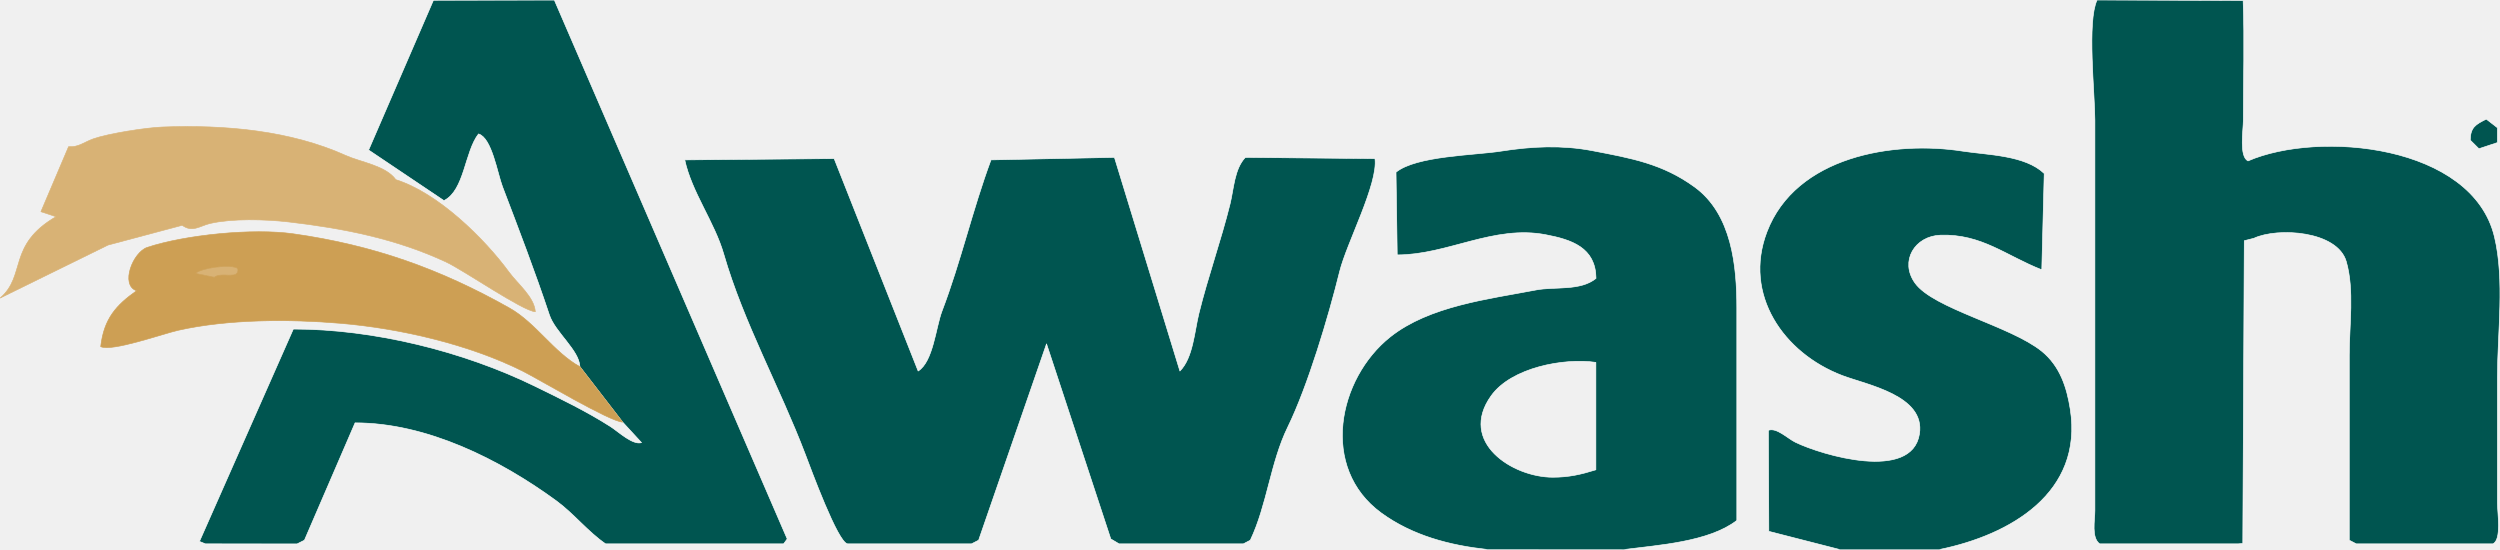
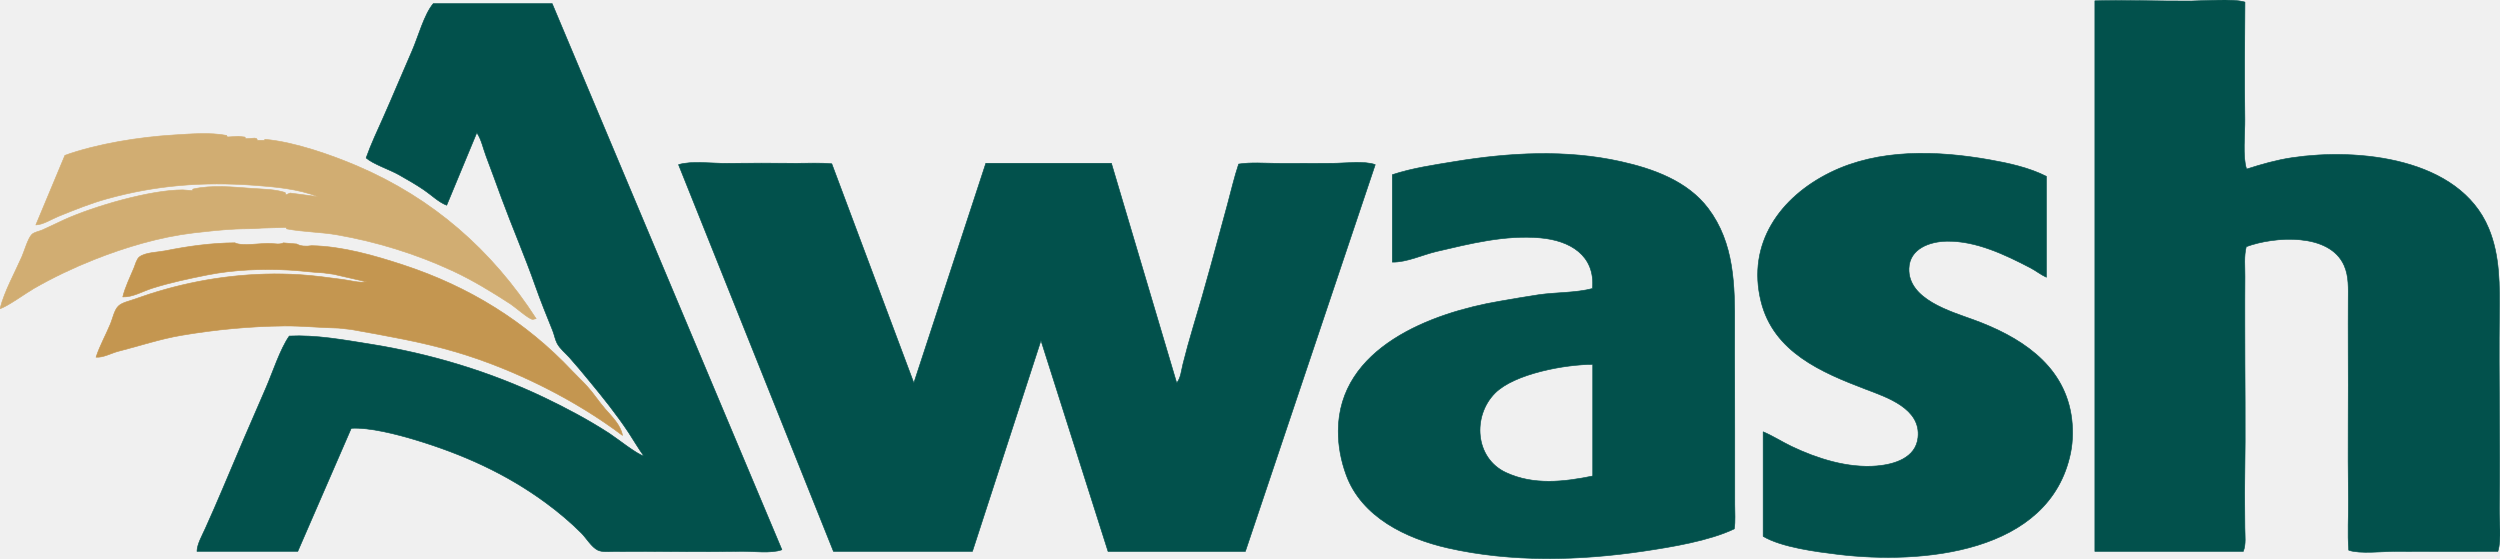
- <svg xmlns="http://www.w3.org/2000/svg" width="1024" height="225.092" viewBox="0 0 1024 225.092" fill="none">
-   <defs>
-     <clipPath id="clip_path_1">
-       <rect width="1024" height="225.092" />
-     </clipPath>
-   </defs>
-   <g clip-path="url(#clip_path_1)">
-     <path d="M95.827 0.111C112.338 0.083 128.85 0.055 145.361 0.027C177.165 73.608 208.941 147.189 240.745 220.742C240.246 221.435 239.775 222.1 239.276 222.765C214.952 222.765 190.656 222.765 166.36 222.765C159.074 217.778 153.312 210.353 146.137 205.117C122.949 188.191 93.112 173.203 63.746 173.203C56.82 189.216 49.922 205.256 42.996 221.269C41.999 221.767 40.974 222.266 39.976 222.792C27.454 222.792 14.96 222.792 2.438 222.765C1.635 222.432 0.831 222.1 0 221.767C12.827 192.762 25.626 163.784 38.453 134.778C71.365 134.778 107.961 143.809 137.41 158.188C147.882 163.313 158.52 168.438 168.41 174.754C171.624 176.832 177.469 182.4 181.071 181.292C178.494 178.494 175.918 175.696 173.342 172.898C167.496 165.335 161.678 157.772 155.833 150.209C155.584 143.477 145.693 136.08 143.339 129.016C137.438 111.313 130.844 94.081 124.112 76.434C122.035 70.977 119.763 56.487 114.305 54.853C108.598 62.222 108.598 77.958 100.149 82.169C89.871 75.27 79.593 68.345 69.287 61.446C78.152 41.001 86.989 20.556 95.827 0.111ZM777.28 0C797.199 0.055 817.146 0.111 837.092 0.194C837.702 16.511 837.176 32.967 837.176 49.312C837.176 53.33 835.375 64.134 839.087 65.907C868.148 53.302 931.008 59.203 940.039 97.018C944.278 114.721 941.258 136.246 941.258 154.503C941.258 171.707 941.258 188.883 941.258 206.087C941.258 210.104 943.059 221.158 939.374 222.765C920.73 222.765 902.085 222.765 883.441 222.765C882.471 222.266 881.501 221.768 880.559 221.269C880.559 195.975 880.559 170.682 880.559 145.389C880.559 133.282 882.693 118.738 879.34 107.158C875.711 94.525 851.221 93.056 841.497 97.6C840.195 97.932 838.865 98.265 837.563 98.597C837.369 139.931 837.148 181.265 836.954 222.599C836.317 222.654 835.68 222.71 835.042 222.765C816.148 222.765 797.227 222.765 778.333 222.765C774.842 220.216 776.366 213.152 776.366 209.135C776.366 196.64 776.366 184.174 776.366 171.707C776.366 130.9 776.366 90.092 776.366 49.312C776.366 38.286 773.069 8.644 777.28 0ZM936.687 48.787C938.211 49.978 939.735 51.141 941.258 52.333C941.258 54.355 941.258 56.377 941.258 58.4C938.71 59.258 936.188 60.09 933.667 60.921C932.476 59.757 931.313 58.566 930.121 57.402C930.177 52.083 932.365 50.975 936.687 48.787ZM583.493 225.092C564.821 225.092 546.177 225.092 527.532 225.065C512.156 223.402 496.864 219.441 484.065 210.105C458.772 191.654 466.307 155.058 487.75 137.992C503.79 125.248 528.169 122.478 547.451 118.766C555.208 117.297 565.569 119.264 572.024 114.028C571.913 101.312 561.857 98.154 551.496 96.16C530.081 92.032 511.325 104.415 490.603 104.415C490.437 93.14 490.271 81.837 490.104 70.534C498.443 63.774 522.241 63.608 533.045 61.918C545.733 59.923 558.061 59.314 570.694 61.752C586.347 64.771 599.257 66.988 612.471 76.629C627.708 87.765 629.703 109.014 629.703 126.163C629.703 155.168 629.703 184.174 629.703 213.18C618.289 222.017 597.401 223.292 583.493 225.092ZM712.648 225.092C699.073 225.092 685.471 225.092 671.896 225.092C662.2 222.599 652.503 220.133 642.807 217.64C642.752 203.844 642.696 190.047 642.641 176.251C645.938 174.977 650.509 179.575 653.667 181.127C664.444 186.39 701.4 197.361 704.503 177.747C707.024 161.984 682.977 157.662 672.865 153.811C648.763 144.613 632.252 120.622 642.031 94.996C653.861 63.968 693.92 57.458 722.289 61.918C732.29 63.469 747.776 63.497 755.616 71.06C755.284 84.192 754.951 97.351 754.619 110.51C739.908 104.748 730.046 95.8 713.147 96.326C702.591 96.686 696.303 106.964 702.675 115.912C710.21 126.44 741.737 133.449 754.619 143.865C762.099 149.96 764.869 158.659 766.282 167.607C771.657 201.904 741.681 219.164 712.648 225.092ZM427.577 222.764C410.595 222.764 393.641 222.764 376.686 222.764C375.55 222.099 374.414 221.434 373.278 220.742C364.496 194.118 355.742 167.468 346.96 140.844C337.707 167.661 328.426 194.451 319.145 221.268C318.176 221.767 317.206 222.265 316.237 222.764C299.31 222.764 282.383 222.764 265.484 222.764C261.522 222.376 250.385 191.93 248.141 186.057C237.724 158.685 222.875 132.173 214.758 104.109C210.963 90.922 201.627 78.76 198.773 65.49C219.163 65.324 239.581 65.158 259.97 64.964C271.44 93.97 282.909 122.975 294.378 151.981C300.556 148.075 301.581 134.168 304.158 127.38C311.859 107.184 316.652 85.825 324.215 65.49C341.059 65.158 357.931 64.798 374.774 64.465C383.723 93.637 392.643 122.809 401.591 151.981C406.994 146.551 407.548 135.775 409.376 128.378C413.088 113.307 418.408 98.569 422.148 83.498C423.644 77.458 423.893 69.147 428.409 64.465C446.083 64.632 463.786 64.798 481.489 64.964C482.874 75.214 469.853 99.677 467.027 111.201C462.484 129.624 454.007 158.076 445.779 174.92C438.659 189.492 437.357 206.696 430.431 221.268C429.461 221.767 428.519 222.265 427.577 222.764ZM571.97 148.435C558.838 146.524 537.313 150.596 529.085 162.121C515.565 181.015 537.728 195.476 554.323 195.476C560.888 195.476 565.82 194.34 571.97 192.428C571.97 177.773 571.97 163.09 571.97 148.435Z" fill="#005550" fill-rule="evenodd" stroke-width="0.25" stroke="#FFFFFF" stroke-linejoin="round" transform="translate(81.698 0)" />
-     <path d="M162.122 21.756C179.52 27.242 198.441 45.914 208.498 59.627C212.099 64.531 218.803 69.767 219.274 75.862C214.121 75.585 190.241 59.045 182.844 55.555C162.316 45.942 140.43 41.648 118.128 39.071C108.654 37.991 94.996 37.603 85.937 39.736C81.837 40.733 78.761 43.504 74.634 40.456C64.522 43.171 54.382 45.858 44.27 48.546C29.532 55.804 14.766 63.062 0 70.293C10.86 61.012 2.937 48.601 22.911 36.938C20.861 36.245 18.811 35.581 16.761 34.888C20.528 26.023 24.324 17.13 28.091 8.237C32.053 8.597 34.38 6.436 38.12 5.079C44.132 2.918 59.784 0.452 66.544 0.203C92.281 -0.794 119.07 1.699 141.566 11.838C147.688 14.609 158.021 15.994 162.122 21.756ZM97.378 58.158C98.126 63.09 90.729 59.322 87.765 61.732C85.244 61.233 82.722 60.707 80.174 60.181C82.085 57.964 94.746 56.191 97.378 58.158Z" fill="#D8B275" fill-rule="evenodd" stroke-width="0.25" stroke="#D8B275" stroke-linejoin="round" transform="translate(0 51.824)" />
-     <path d="M196.28 55.29C202.126 62.853 207.943 70.416 213.789 77.979C208.498 77.785 179.741 60.554 172.898 57.118C150.846 46.093 122.616 39.582 98.126 37.504C77.182 35.731 52.166 35.787 31.804 40.358C25.515 41.771 4.543 49.251 0 47.062C1.302 35.62 6.372 30.024 14.683 24.179C7.868 21.796 13.215 8.332 19.116 6.393C34.768 1.24 62.333 -1.502 78.9 0.852C111.618 5.479 139.017 15.231 167.413 31.243C178.245 37.338 185.587 49.417 196.28 55.29ZM56.128 15.064C53.496 13.097 40.836 14.87 38.924 17.086C41.473 17.613 43.994 18.139 46.515 18.637C49.48 16.227 56.876 19.995 56.128 15.064Z" fill="#CD9F54" fill-rule="evenodd" stroke-width="0.25" stroke="#CD9F54" stroke-linejoin="round" transform="translate(41.249 94.918)" />
+ <svg xmlns="http://www.w3.org/2000/svg" width="1024" height="228.791" viewBox="0 0 1024 228.791" fill="none">
+   <g>
+     <path d="M777.387 0.335C790.534 -0.022 803.743 0.527 816.904 0.424C823.193 0.369 833.082 -0.735 838.85 0.856C838.733 16.87 838.596 32.904 838.816 48.918C838.898 54.501 837.814 64.479 839.536 69.252C845.681 67.284 851.757 65.542 858.156 64.589C884.971 60.577 926.586 64.52 938.677 93.489C943.416 104.826 943.183 117.129 943.053 129.159C942.916 141.716 942.984 154.321 943.06 166.878C943.149 180.588 943.245 194.318 943.046 208.027C942.964 213.713 944.02 220.461 942.463 225.859C928.493 225.872 914.523 225.907 900.56 225.845C895.409 225.824 885.794 226.963 881.37 225.365C880.815 218.486 881.329 211.505 881.233 204.598C880.952 183.798 881.288 162.99 881.144 142.189C881.103 135.79 881.151 129.385 881.158 122.986C881.165 118.151 881.48 113.268 879.478 108.742C873.477 95.149 850.735 96.836 839.392 101.04C838.39 105.011 838.891 109.201 838.85 113.296C838.788 119.729 838.816 126.155 838.809 132.588C838.788 154.061 839.145 175.582 838.768 197.054C838.658 203.453 838.816 209.859 838.822 216.257C838.829 219.46 839.35 222.91 838.164 225.866C817.905 225.866 797.646 225.866 777.387 225.866C777.387 150.693 777.387 75.514 777.387 0.335ZM96.796 1.48C113.029 1.48 129.256 1.48 145.489 1.48C176.858 76.042 208.221 150.611 239.59 225.173C235.249 226.791 227.821 225.763 223 225.831C209.977 226.03 196.919 225.934 183.895 225.866C179.554 225.845 175.206 225.859 170.864 225.886C168.841 225.893 166.057 226.229 164.185 225.344C161.633 224.13 159.432 220.338 157.45 218.356C153.04 213.932 148.04 209.735 143.013 206.039C126.561 193.941 108.798 186.02 89.328 180.135C82.133 177.961 70.536 174.937 63.191 175.431C55.887 192.233 48.583 209.036 41.286 225.838C27.522 225.838 13.758 225.838 0 225.838C0.082 222.821 2.147 219.337 3.415 216.47C5.809 211.093 8.23 205.716 10.493 200.285C16.268 186.465 22.221 172.708 28.208 158.978C30.896 152.819 34.112 142.841 37.816 137.649C48.782 137.107 60.036 139.206 70.831 140.92C95.466 144.843 119.737 152.099 142.28 162.866C151.332 167.187 160.413 172.036 168.841 177.488C171.879 179.45 180.39 186.239 183.031 186.767C180.754 183.64 178.875 180.314 176.742 177.097C171.825 169.683 166.112 162.565 160.44 155.72C157.854 152.593 155.283 149.466 152.567 146.441C150.9 144.589 148.644 142.82 147.485 140.577C146.662 138.973 146.374 137.114 145.702 135.441C143.26 129.371 140.791 123.343 138.617 117.17C134.345 105.011 129.187 93.139 124.729 81.042C122.631 75.349 120.594 69.657 118.434 63.992C117.227 60.817 116.527 57.148 114.627 54.322C110.512 64.239 106.398 74.149 102.283 84.066C98.991 82.818 95.953 79.8 92.963 77.777C89.691 75.555 86.152 73.532 82.71 71.584C79.02 69.499 72.1 67.195 69.281 64.692C71.284 59.027 73.904 53.534 76.345 48.04C80.378 38.98 84.15 29.818 88.141 20.745C90.535 15.306 93.086 5.808 96.796 1.48ZM629.676 216.628C619.43 221.531 603.958 224.055 592.683 225.742C566.437 229.665 538.202 230.378 512.202 224.432C495.283 220.557 477.041 211.854 470.697 194.483C468.578 188.674 467.439 182.673 467.466 176.48C467.604 142.388 505.605 128.123 533.661 123.37C538.922 122.479 544.168 121.519 549.456 120.744C556.719 119.681 564.516 120.023 571.601 118.186C572.794 104.517 562.349 98.482 550.121 97.426C535.794 96.178 521.591 99.771 507.751 103.002C501.977 104.353 495.475 107.48 489.625 107.363C489.625 95.423 489.625 83.49 489.625 71.55C497.738 68.868 506.654 67.572 515.076 66.187C537.523 62.497 560.834 61.187 583.184 66.166C596.386 69.109 610.494 74.108 618.991 85.356C629.738 99.593 629.909 116.903 629.827 133.959C629.751 148.361 629.937 162.764 629.875 177.166C629.834 187 629.923 196.828 629.882 206.656C629.861 209.982 630.197 213.356 629.676 216.628ZM757.519 72.236C757.519 86.014 757.519 99.792 757.519 113.563C755.201 112.5 753.246 110.895 750.969 109.709C740.62 104.318 728.708 98.626 716.774 98.804C709.82 98.907 701.494 101.794 701.227 109.956C700.809 122.602 718.242 127.533 727.665 130.976C746.148 137.718 764.158 148.78 767.642 169.718C768.485 174.772 768.464 180.519 767.436 185.54C758.932 226.908 706.131 231.188 672.183 227.079C663.438 226.023 649.029 224.178 641.513 219.686C641.513 205.415 641.513 191.143 641.513 176.871C645.463 178.531 649.221 180.965 653.138 182.844C663.672 187.885 676.332 191.87 688.114 190.841C695.192 190.217 704.025 187.631 704.924 179.223C706.206 167.297 692.188 162.736 683.43 159.396C665.427 152.531 645.724 144.212 640.615 123.405C634.792 99.689 648.495 80.774 668.918 70.686C688.903 60.81 712.797 61.667 734.146 65.419C741.882 66.784 750.469 68.642 757.519 72.236ZM260.021 67.092C271.22 97.021 282.426 126.95 293.626 156.872C303.453 126.875 313.288 96.877 323.116 66.88C340.261 66.88 357.407 66.88 374.552 66.88C383.468 96.877 392.383 126.882 401.299 156.879C402.986 154.822 403.192 151.715 403.857 149.109C405.139 144.082 406.484 139.048 407.992 134.083C413.061 117.465 417.47 100.587 422.065 83.826C423.581 78.292 424.843 72.64 426.674 67.202C431.818 66.413 437.242 66.886 442.448 66.914C449.992 66.955 457.536 66.921 465.08 66.9C470.038 66.886 478.227 65.803 482.623 67.435C464.888 120.25 447.152 173.058 429.417 225.872C410.674 225.872 391.924 225.872 373.18 225.872C364.018 197.061 354.862 168.257 345.7 139.446C336.345 168.243 326.984 197.048 317.629 225.845C298.653 225.845 279.683 225.845 260.706 225.845C239.556 173.044 218.398 120.236 197.248 67.435C202.755 65.782 210.909 66.989 216.814 66.907C226.409 66.777 236.024 66.845 245.618 66.893C250.405 66.914 255.275 66.626 260.021 67.092ZM571.71 149.26C560.724 149.226 539.607 152.991 531.631 161.077C522.393 170.438 523.422 187.638 536.151 193.55C547.522 198.831 559.839 197.391 571.71 194.976C571.71 179.738 571.71 164.499 571.71 149.26Z" fill="#02514C" fill-rule="evenodd" stroke-width="0.25" stroke="#02514C" stroke-linejoin="round" transform="translate(80.68 0)" />
+     <path d="M56.875 0C59.625 1.536 67.91 0.041 71.62 0.261C73.472 0.37 75.159 0.809 76.763 0.021C78.581 0.178 80.398 0.329 82.216 0.487C83.916 1.495 86.228 1.502 88.326 1.173C100.993 1.427 114.127 5.226 126.081 9.156C152.656 17.9 175.96 32.178 195.135 52.595C197.124 54.715 199.291 56.69 201.232 58.843C203.852 61.751 205.964 65.063 208.529 68.012C211.314 71.201 214.942 74.685 215.641 78.896C196.144 64.172 170.94 51.669 147.519 44.743C133.364 40.559 118.989 38.111 104.491 35.498C102.79 35.306 101.083 35.121 99.382 34.929C91.941 34.805 84.568 33.982 77.106 34.058C62.978 34.202 48.81 35.553 34.874 37.926C26.13 39.414 17.776 42.253 9.211 44.413C6.255 45.161 2.956 47.102 0 46.848C1.564 42.061 4.087 37.651 5.987 33.008C6.844 30.91 7.503 27.515 9.176 25.896C10.616 24.504 13.531 23.873 15.383 23.215C19.649 21.686 24.031 20.266 28.393 19.045C46.128 14.08 64.865 11.913 83.279 13.037C89.252 13.401 95.178 14.238 101.11 15.019C104.457 15.458 107.557 16.494 110.869 15.986C106.343 14.951 101.816 13.915 97.29 12.88C95.946 12.694 94.595 12.509 93.251 12.324C88.511 12.111 83.772 11.412 79.02 11.165C68.047 10.589 56.477 11.014 45.669 13.154C38.083 14.663 30.457 16.274 23.071 18.599C19.203 19.813 15.026 22.33 10.959 22.159C11.954 18.071 13.908 14.21 15.513 10.322C16.055 9.018 16.624 6.639 17.79 5.761C20.293 3.868 25.416 3.868 28.42 3.258C37.658 1.392 47.438 0.055 56.875 0Z" fill="#C49650" fill-rule="evenodd" stroke-width="0.25" stroke="#C49650" stroke-linejoin="round" transform="translate(39.332 99.456)" />
+     <path d="M92.777 0.743C92.894 0.963 93.004 1.182 93.12 1.402C94.629 1.306 96.138 1.216 97.653 1.12C98.538 1.223 99.43 1.326 100.321 1.429C100.438 1.649 100.548 1.868 100.664 2.087C101.892 2.012 103.113 1.93 104.34 1.854C104.601 1.923 104.861 1.998 105.122 2.074C105.239 2.307 105.348 2.54 105.465 2.773C106.377 2.773 107.296 2.773 108.208 2.773C108.325 2.636 108.434 2.506 108.551 2.369C120.299 3.342 135.531 8.671 146.388 13.307C177.284 26.53 201.404 47.612 219.612 75.813C219.091 75.82 218.597 76.149 218.076 76.087C216.512 75.916 210.875 70.95 209.14 69.826C201.383 64.805 193.565 60.005 185.15 56.116C170.172 49.203 154.391 44.341 138.158 41.488C131.313 40.287 124.249 40.322 117.467 39.026C117.35 38.827 117.24 38.635 117.124 38.436C113.825 38.525 110.526 38.621 107.227 38.71C103.689 39.087 100.109 38.916 96.549 39.101C90.816 39.396 85.117 39.992 79.418 40.665C65.434 42.324 51.471 46.487 38.413 51.658C30.052 54.971 21.658 58.976 13.86 63.447C10.781 65.217 2.627 71.108 0 71.698C1.907 64.38 5.946 57.282 8.991 50.348C9.958 48.14 11.46 42.866 13.024 41.33C14.052 40.322 16.082 40.027 17.386 39.451C20.362 38.141 23.256 36.659 26.226 35.315C38.536 29.746 61.545 23.053 74.864 23.06C76.146 23.156 77.436 23.252 78.718 23.348C78.835 23.142 78.944 22.936 79.061 22.724C86.728 20.941 95.603 21.901 103.407 22.463C107.797 22.785 112.584 22.765 116.781 24.13C116.897 24.452 117.007 24.767 117.124 25.09C117.693 24.843 118.269 24.596 118.838 24.356C122.61 24.843 126.382 25.337 130.154 25.823C122.329 22.676 112.522 21.791 104.114 21.181C83.203 19.665 64.007 21.112 43.824 26.715C36.993 28.608 30.608 31.214 24.052 33.855C21.226 34.993 17.591 37.359 14.683 37.407C18.654 27.902 22.625 18.403 26.596 8.898C39.983 4.131 56.978 1.429 71.174 0.565C78.101 0.147 85.953 -0.546 92.777 0.743Z" fill="#D1AD72" fill-rule="evenodd" stroke-width="0.25" stroke="#D1AD72" stroke-linejoin="round" transform="translate(0 54.718)" />
  </g>
</svg>
